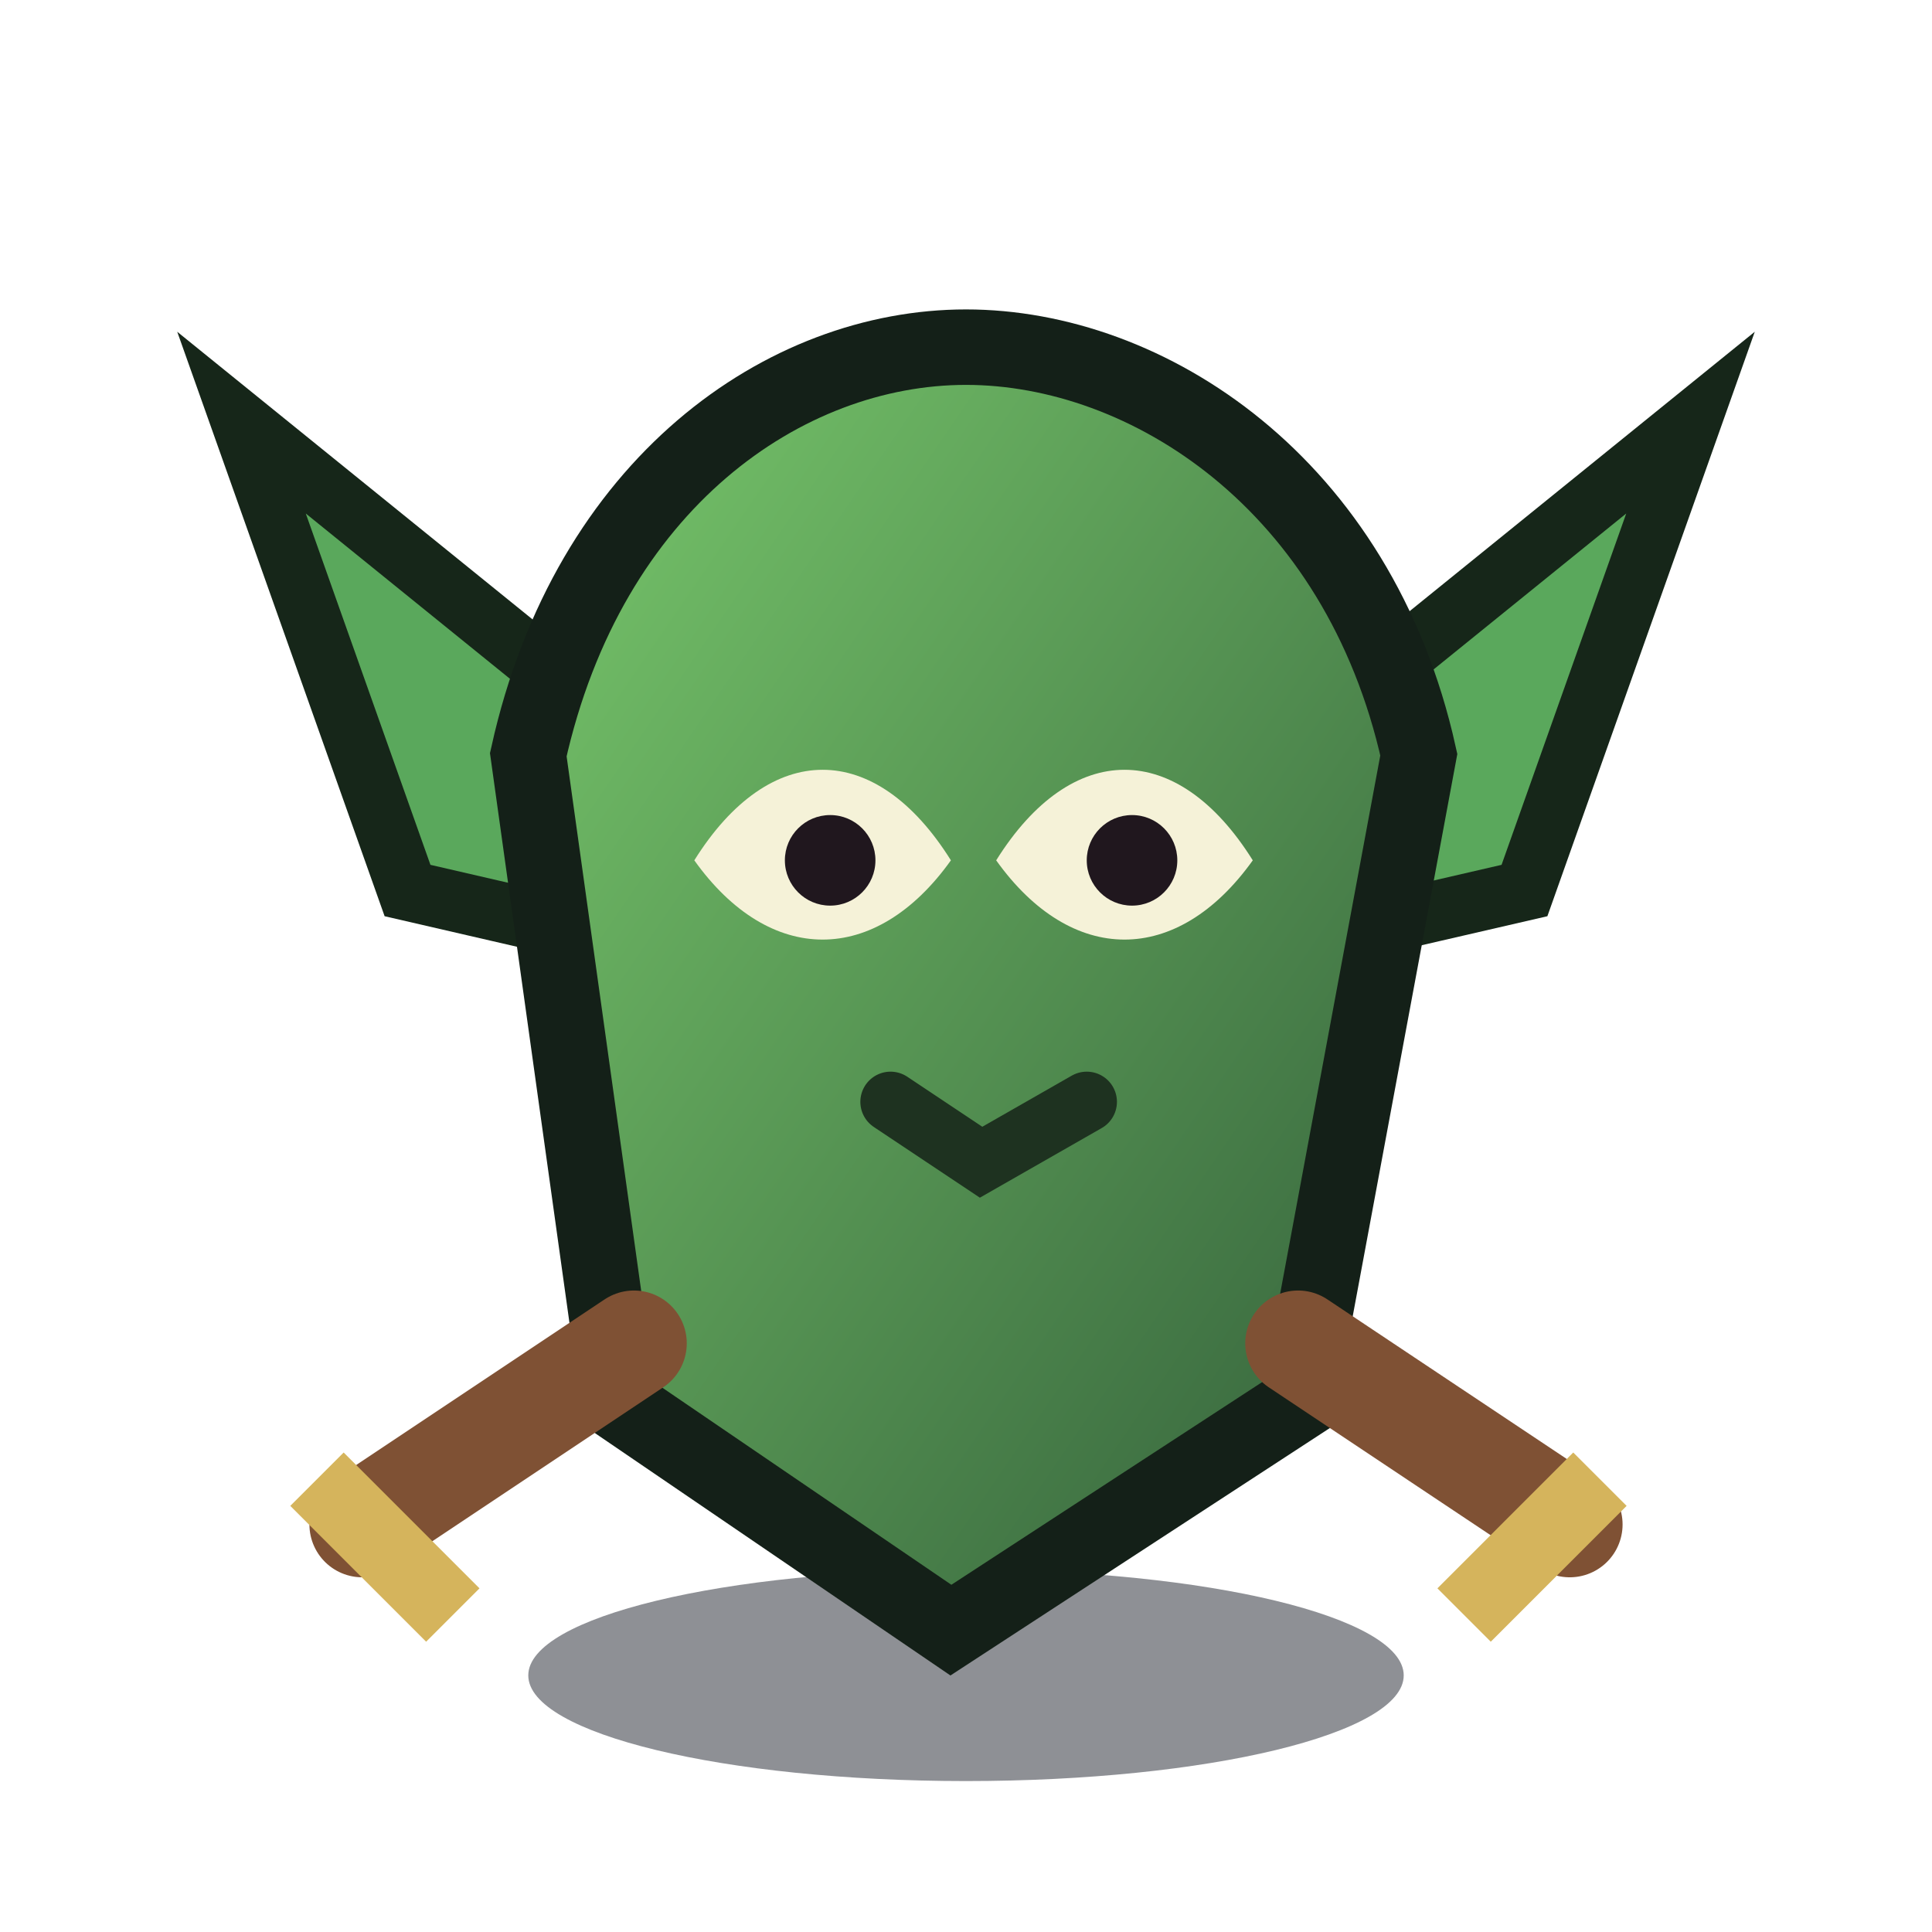
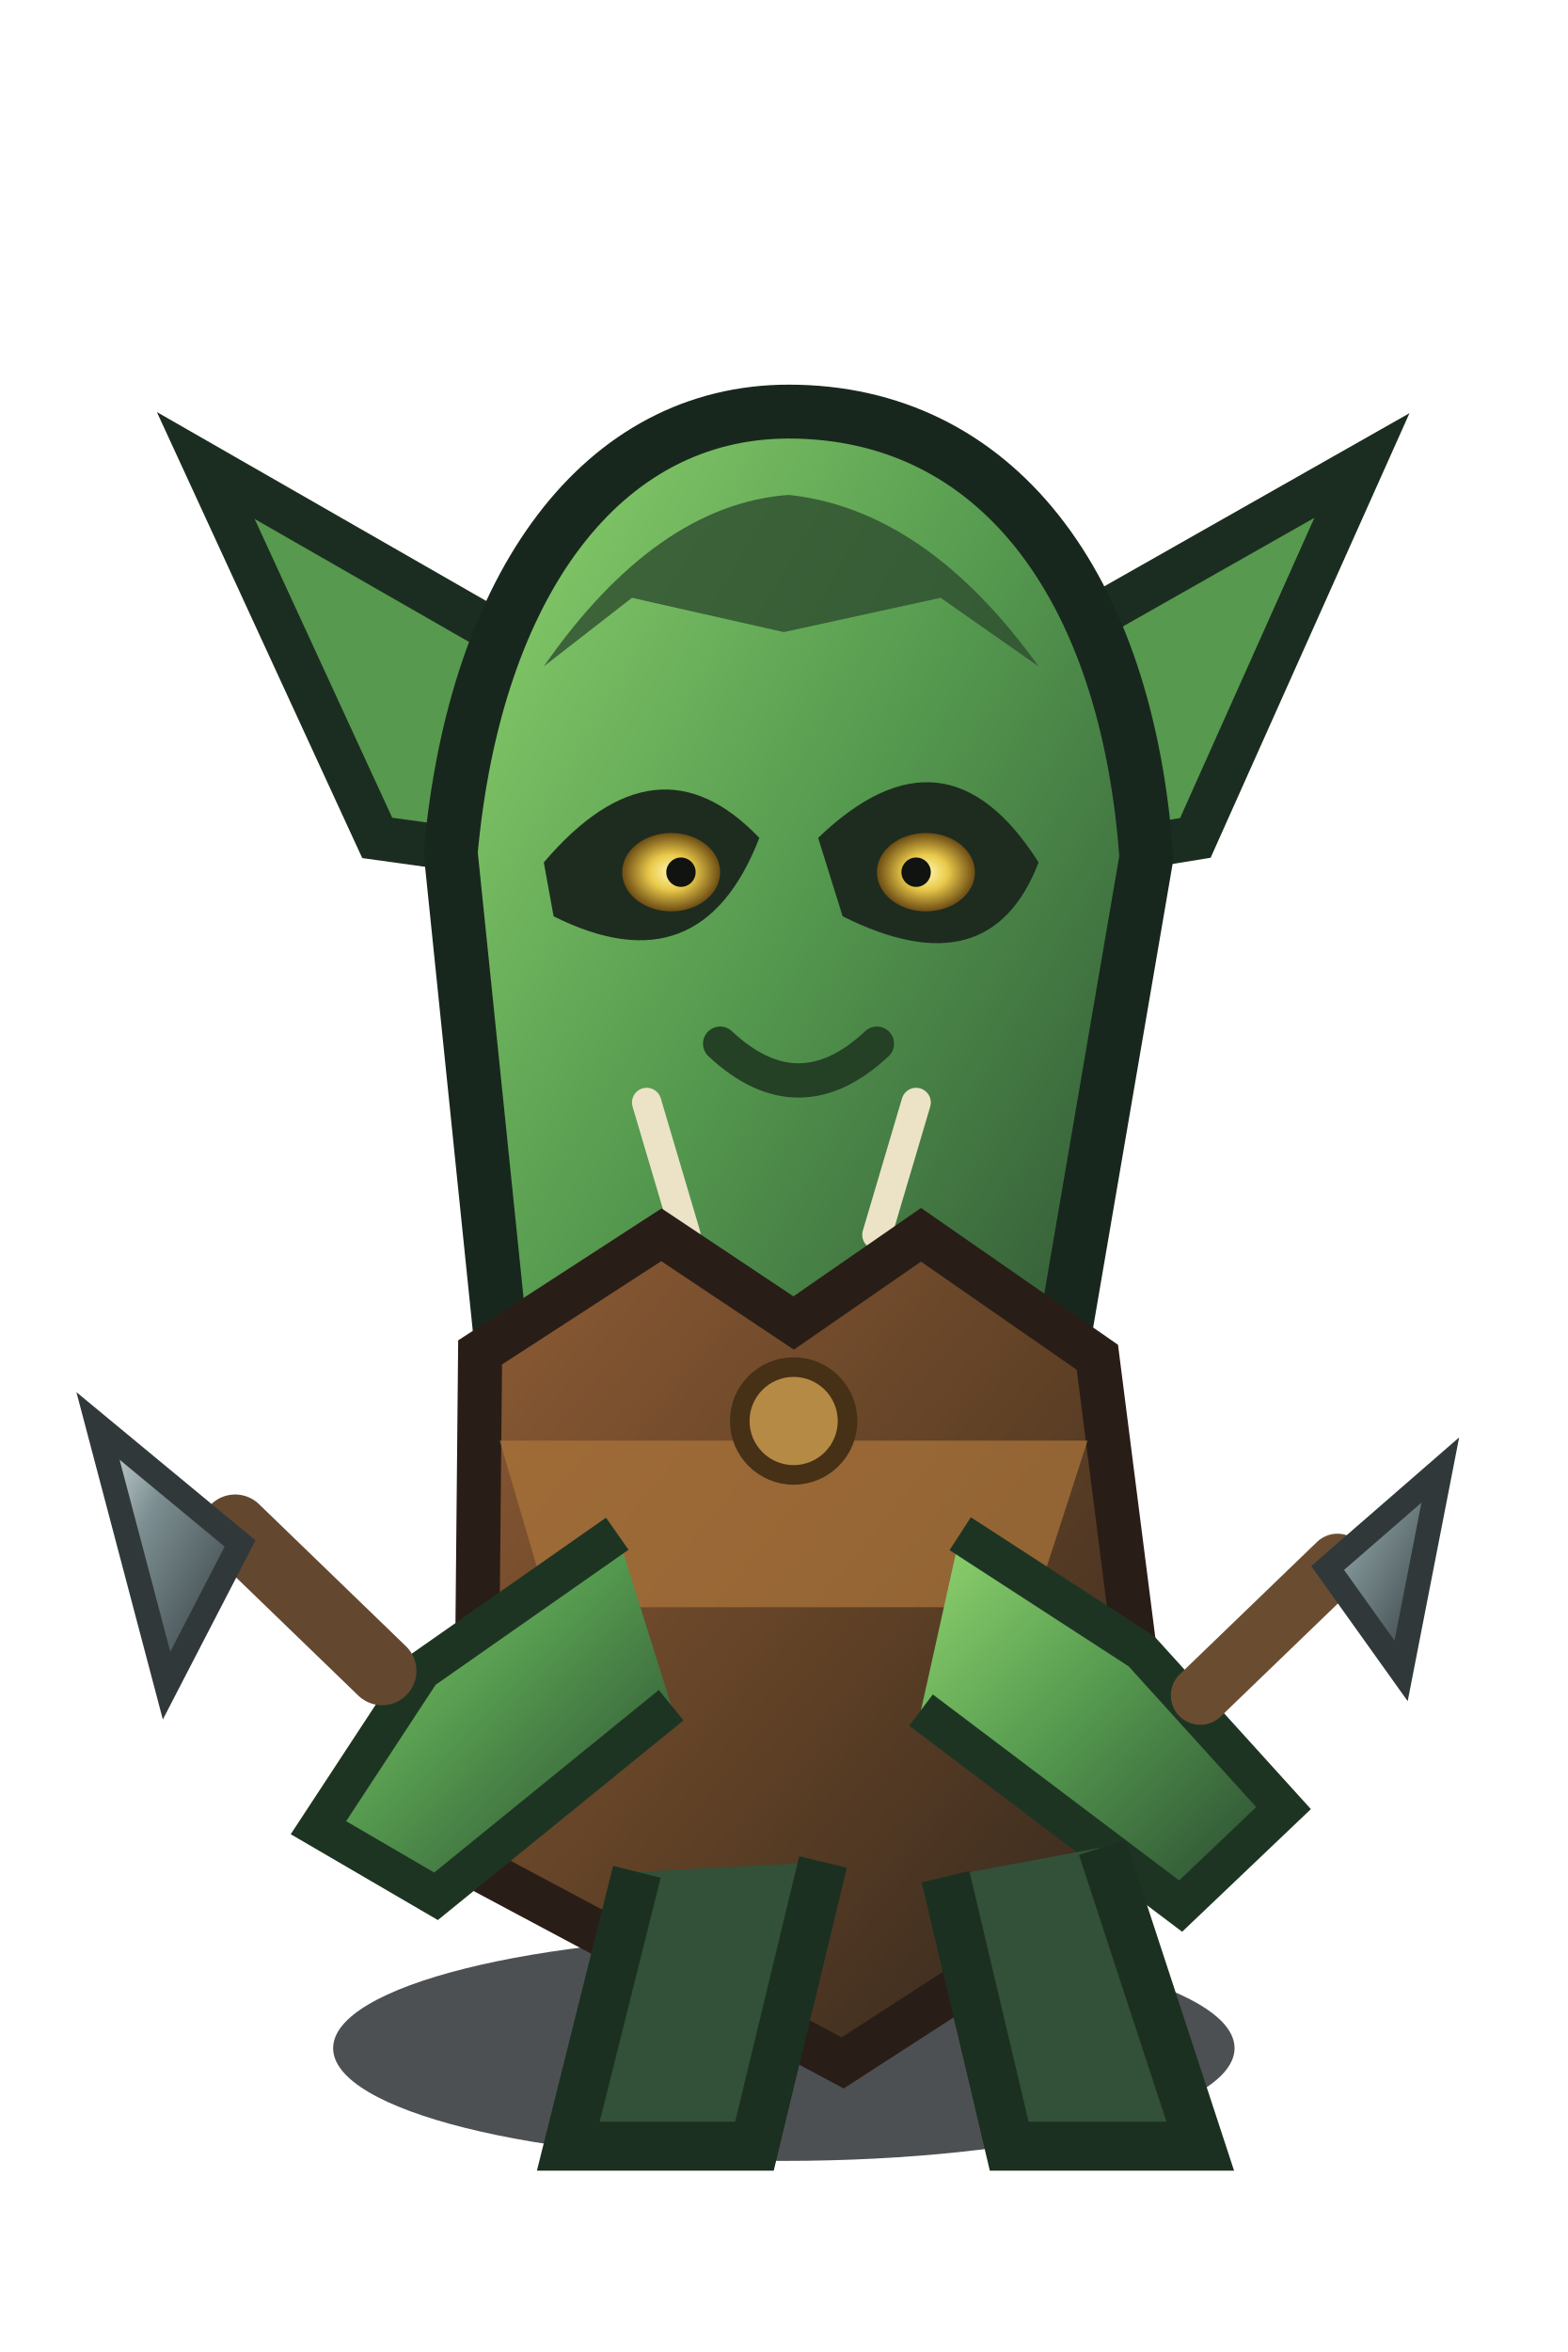
- <svg xmlns="http://www.w3.org/2000/svg" width="128" height="128" viewBox="0 0 128 128">
+ <svg xmlns="http://www.w3.org/2000/svg" width="320" height="480" viewBox="0 0 320 480">
  <defs>
-     <linearGradient id="g" x1="0" y1="0" x2="1" y2="1">
-       <stop stop-color="#79c96c" />
-       <stop offset="1" stop-color="#315c39" />
+     <linearGradient id="skin" x1="0" y1="0" x2="1" y2="1">
+       <stop stop-color="#91d56f" />
+       <stop offset=".45" stop-color="#559a4f" />
+       <stop offset="1" stop-color="#28452f" />
    </linearGradient>
+     <linearGradient id="cloth" x1="0" y1="0" x2="1" y2="1">
+       <stop stop-color="#8f5c35" />
+       <stop offset=".5" stop-color="#604126" />
+       <stop offset="1" stop-color="#2d241d" />
+     </linearGradient>
+     <linearGradient id="metal" x1="0" y1="0" x2="1" y2="1">
+       <stop stop-color="#dbe5e8" />
+       <stop offset=".35" stop-color="#7c8e91" />
+       <stop offset="1" stop-color="#2b3437" />
+     </linearGradient>
+     <radialGradient id="eye">
+       <stop stop-color="#fff9b0" />
+       <stop offset=".45" stop-color="#e9c94a" />
+       <stop offset="1" stop-color="#6d4d14" />
+     </radialGradient>
  </defs>
-   <ellipse cx="64" cy="111" rx="29" ry="7" fill="#050814" opacity=".45" />
-   <path d="M37 45 16 28l11 31 13 3zm54 0 21-17-11 31-13 3z" fill="#5aa85c" stroke="#162619" stroke-width="4" />
-   <path d="M35 50c4-18 17-27 29-27s26 9 30 27l-8 43-23 15-22-15Z" fill="url(#g)" stroke="#142018" stroke-width="5" />
-   <path d="M46 57c5-8 12-8 17 0-5 7-12 7-17 0zm20 0c5-8 12-8 17 0-5 7-12 7-17 0z" fill="#f5f2d8" />
-   <circle cx="55" cy="57" r="3" fill="#20171e" />
-   <circle cx="75" cy="57" r="3" fill="#20171e" />
-   <path d="m59 73 6 4 7-4" fill="none" stroke="#1e3220" stroke-width="4" stroke-linecap="round" />
-   <path d="M42 89 24 101m62-12 18 12" stroke="#7f5134" stroke-width="7" stroke-linecap="round" />
-   <path d="m21 98 9 9m76-9-9 9" stroke="#d5b45c" stroke-width="5" />
+   <ellipse cx="160" cy="418" rx="92" ry="23" fill="#02050a" opacity=".7" />
+   <path d="M110 134 42 95l35 76 36 5M211 133l67-38-34 76-37 6" fill="#57994e" stroke="#1b2d20" stroke-width="9" />
+   <path d="M92 174c5-55 31-90 69-90 42 0 69 35 73 91l-18 105-55 44-58-43Z" fill="url(#skin)" stroke="#18271d" stroke-width="11" />
+   <path d="M111 136q23-33 50-35 28 3 51 35l-20-14-32 7-31-7Z" fill="#2d4c2e" opacity=".8" />
+   <path d="M111 176q23-27 44-5-12 31-42 16ZM167 171q26-25 45 5-10 26-40 11Z" fill="#1e2c20" />
+   <ellipse cx="137" cy="178" rx="10" ry="8" fill="url(#eye)" />
+   <ellipse cx="189" cy="178" rx="10" ry="8" fill="url(#eye)" />
+   <circle cx="139" cy="178" r="3" fill="#10130f" />
+   <circle cx="187" cy="178" r="3" fill="#10130f" />
+   <path d="M147 213q16 15 32 0" fill="none" stroke="#244025" stroke-width="7" stroke-linecap="round" />
+   <path d="M132 225l8 27M187 225l-8 27" stroke="#ece3c6" stroke-width="6" stroke-linecap="round" />
+   <path d="M98 276 135 252l27 18 26-18 36 25 13 102-65 42-75-40Z" fill="url(#cloth)" stroke="#291d17" stroke-width="9" />
+   <path d="M102 294h120l-11 34H112Z" fill="#aa743a" opacity=".72" />
+   <path d="M126 313 86 341 65 373 89 387 137 348" fill="url(#skin)" stroke="#1e3423" stroke-width="8" />
+   <path d="M196 313 233 337 262 369 241 389 188 349" fill="url(#skin)" stroke="#1e3423" stroke-width="8" />
+   <path d="M130 382 116 438h38l14-58M193 383l13 55h39l-20-61" fill="#335038" stroke="#1b3020" stroke-width="10" />
+   <path d="M78 341 48 312" stroke="#63472f" stroke-width="14" stroke-linecap="round" />
+   <path d="M49 315 20 291 34 344Z" fill="url(#metal)" stroke="#30383a" stroke-width="5" />
+   <path d="M245 346 273 319" stroke="#6a4d31" stroke-width="12" stroke-linecap="round" />
+   <path d="M271 320 294 300 286 341Z" fill="url(#metal)" stroke="#30383a" stroke-width="5" />
+   <circle cx="162" cy="290" r="11" fill="#b58a45" stroke="#463016" stroke-width="4" />
</svg>
